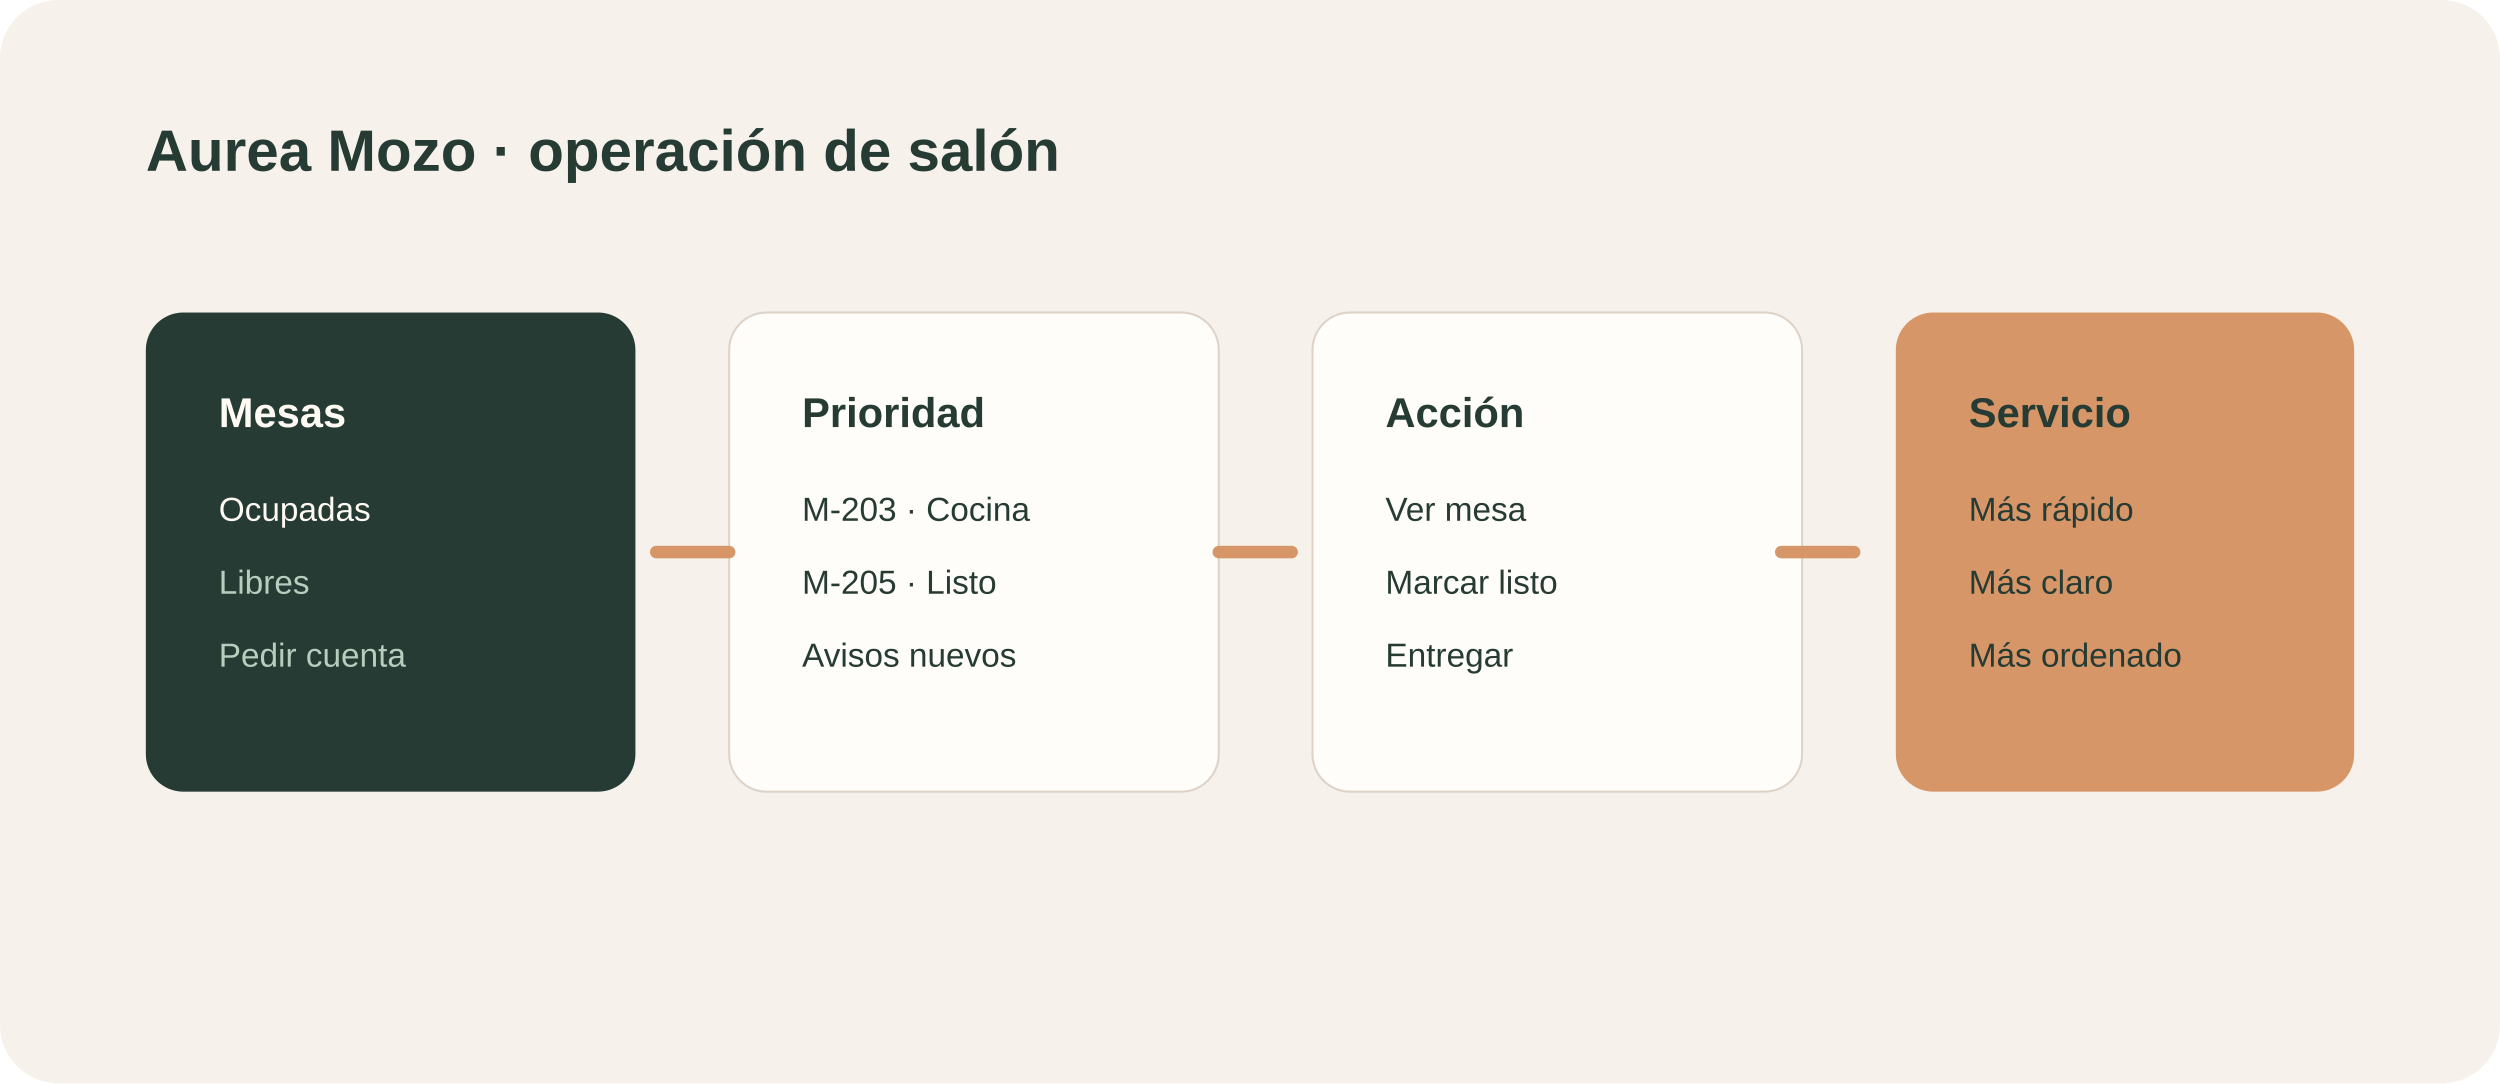
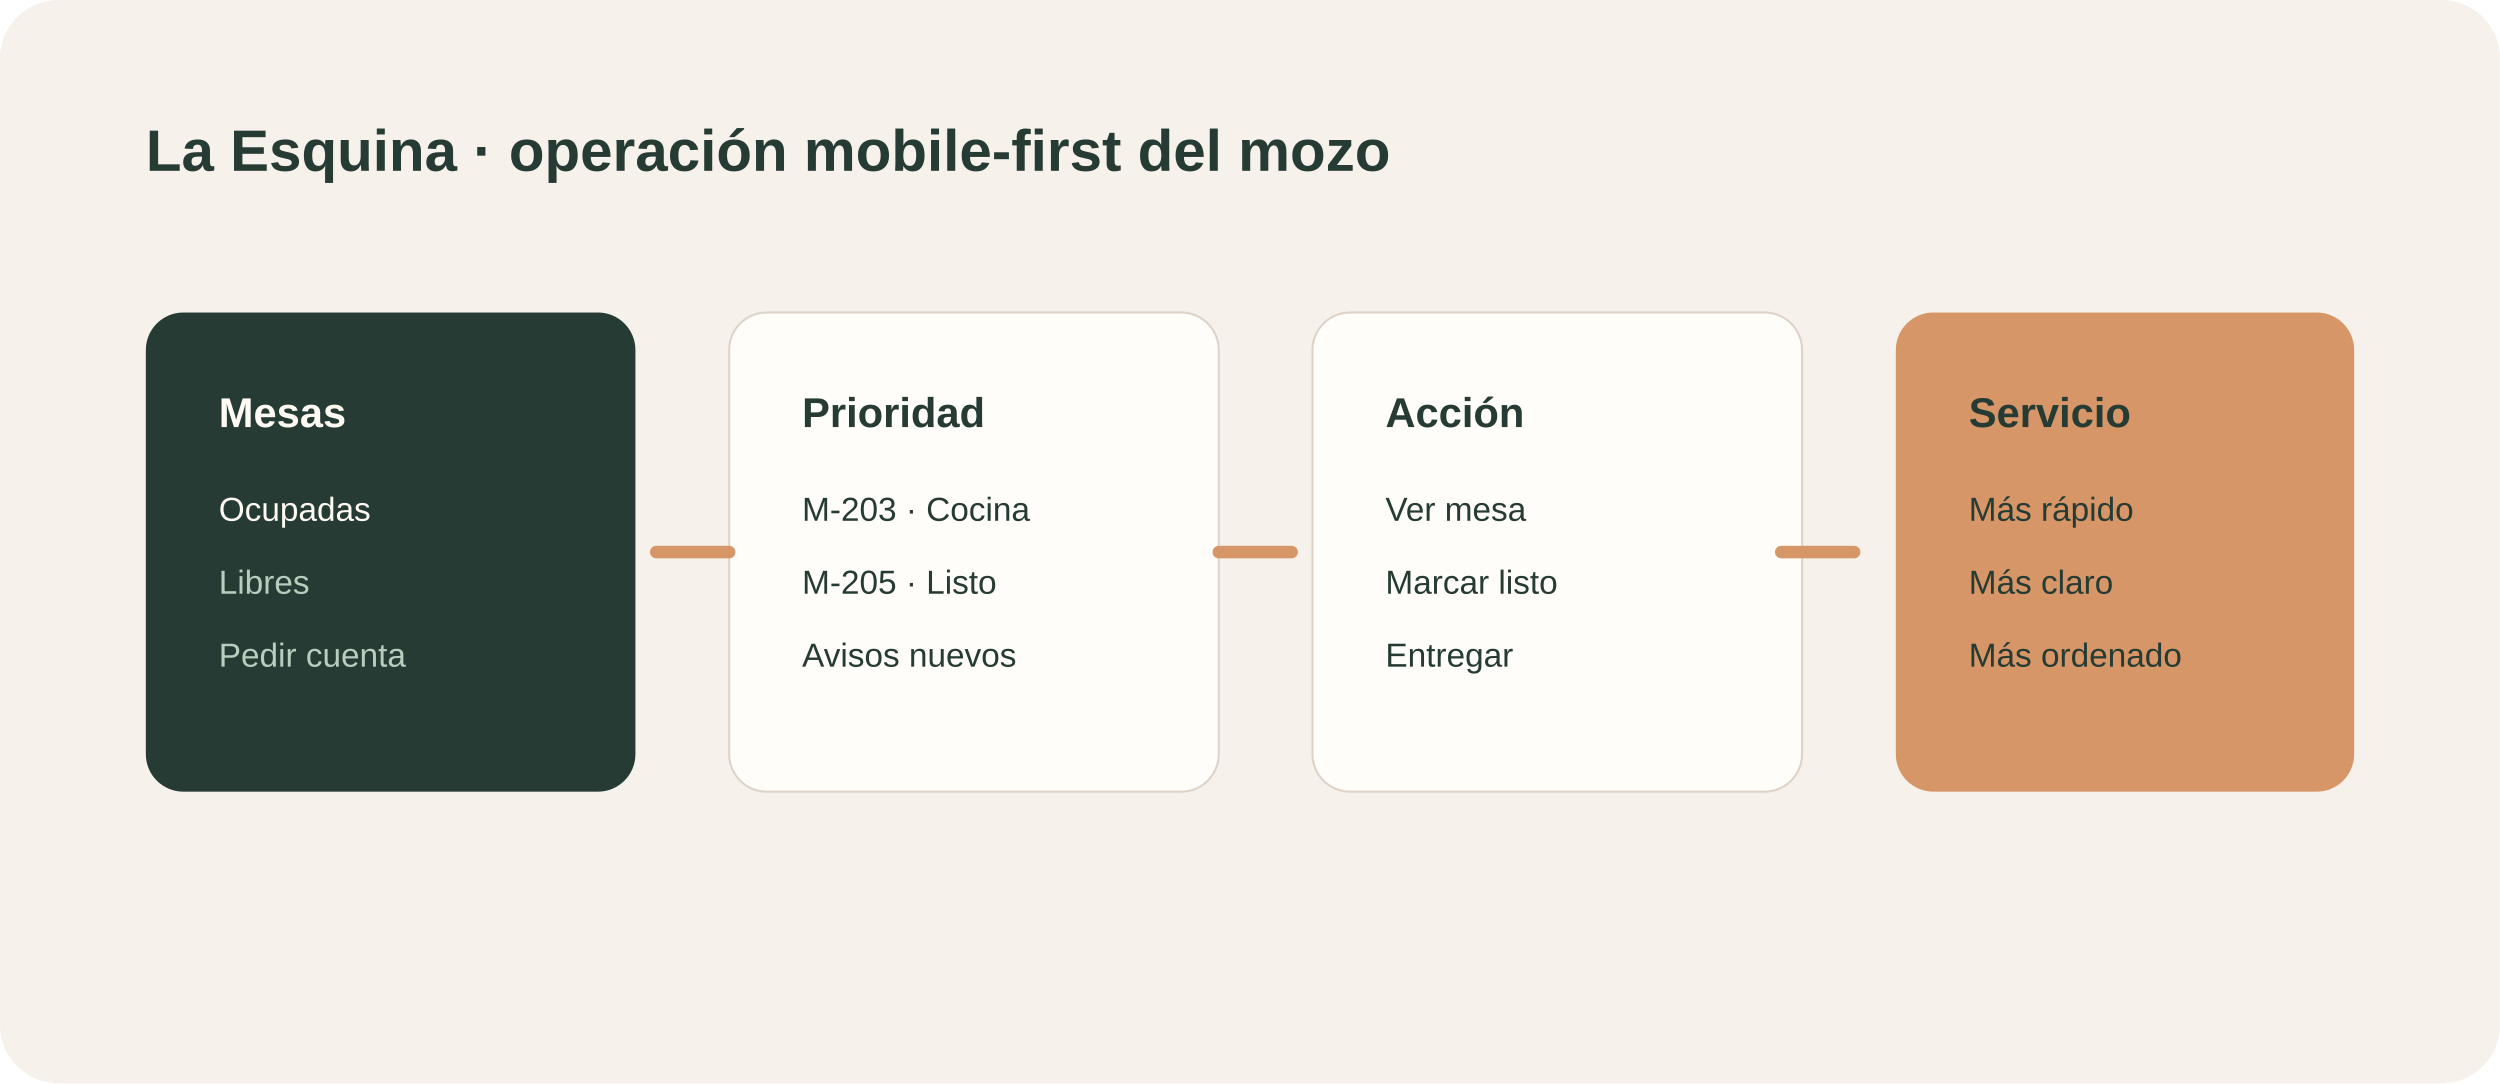
<svg xmlns="http://www.w3.org/2000/svg" width="1200" height="520" viewBox="0 0 1200 520">
  <rect width="1200" height="520" rx="28" fill="#f7f1eb" />
-   <text x="70" y="82" font-family="Arial" font-size="28" font-weight="700" fill="#263b33">Aurea Mozo · operación de salón</text>
+   <text x="70" y="82" font-family="Arial" font-size="28" font-weight="700" fill="#263b33">La Esquina · operación mobile-first del mozo</text>
  <g font-family="Arial" fill="#263b33">
    <rect x="70" y="150" width="235" height="230" rx="18" fill="#263b33" />
    <text x="105" y="205" font-size="20" font-weight="700" fill="#fffaf3">Mesas</text>
    <text x="105" y="250" font-size="16" fill="#fffaf3">Ocupadas</text>
    <text x="105" y="285" font-size="16" fill="#b8cdbd">Libres</text>
    <text x="105" y="320" font-size="16" fill="#b8cdbd">Pedir cuenta</text>
    <rect x="350" y="150" width="235" height="230" rx="18" fill="#fffdf9" stroke="#ded3c8" />
    <text x="385" y="205" font-size="20" font-weight="700">Prioridad</text>
    <text x="385" y="250" font-size="16">M-203 · Cocina</text>
    <text x="385" y="285" font-size="16">M-205 · Listo</text>
    <text x="385" y="320" font-size="16">Avisos nuevos</text>
    <rect x="630" y="150" width="235" height="230" rx="18" fill="#fffdf9" stroke="#ded3c8" />
    <text x="665" y="205" font-size="20" font-weight="700">Acción</text>
    <text x="665" y="250" font-size="16">Ver mesa</text>
    <text x="665" y="285" font-size="16">Marcar listo</text>
    <text x="665" y="320" font-size="16">Entregar</text>
    <rect x="910" y="150" width="220" height="230" rx="18" fill="#d79667" />
    <text x="945" y="205" font-size="20" font-weight="700">Servicio</text>
    <text x="945" y="250" font-size="16">Más rápido</text>
    <text x="945" y="285" font-size="16">Más claro</text>
    <text x="945" y="320" font-size="16">Más ordenado</text>
  </g>
  <path d="M315 265h35m235 0h35m235 0h35" stroke="#d79667" stroke-width="6" stroke-linecap="round" />
</svg>
